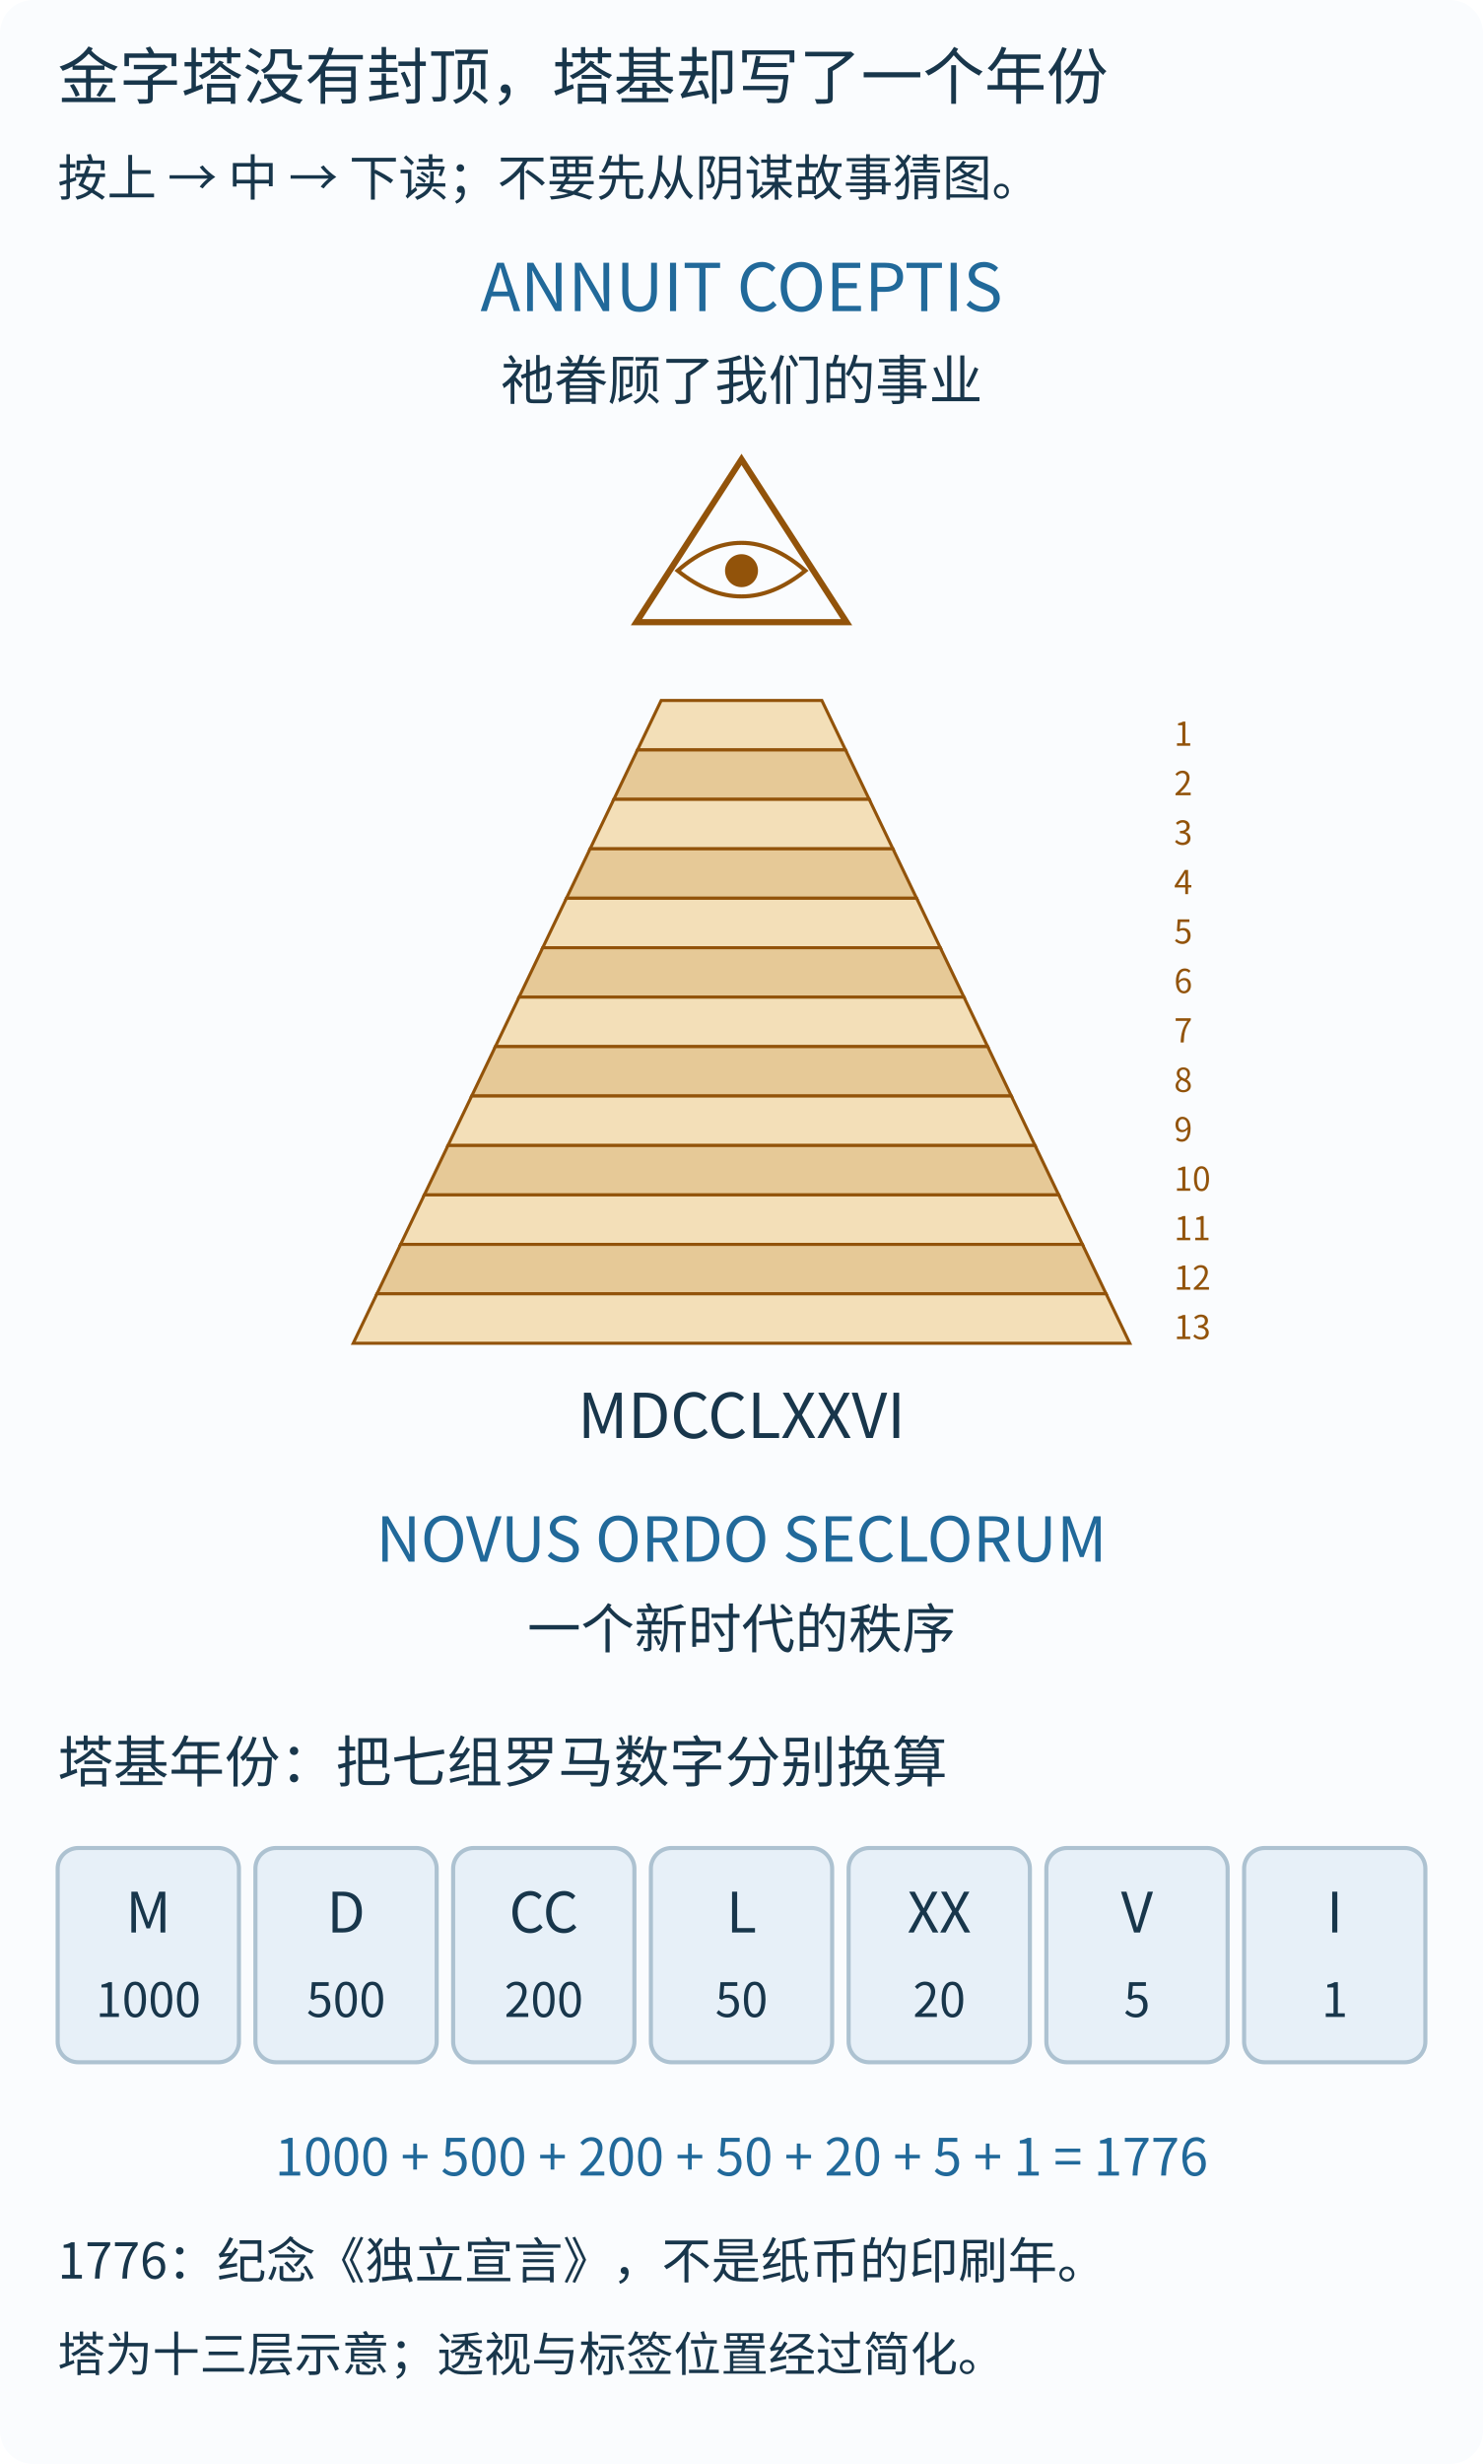
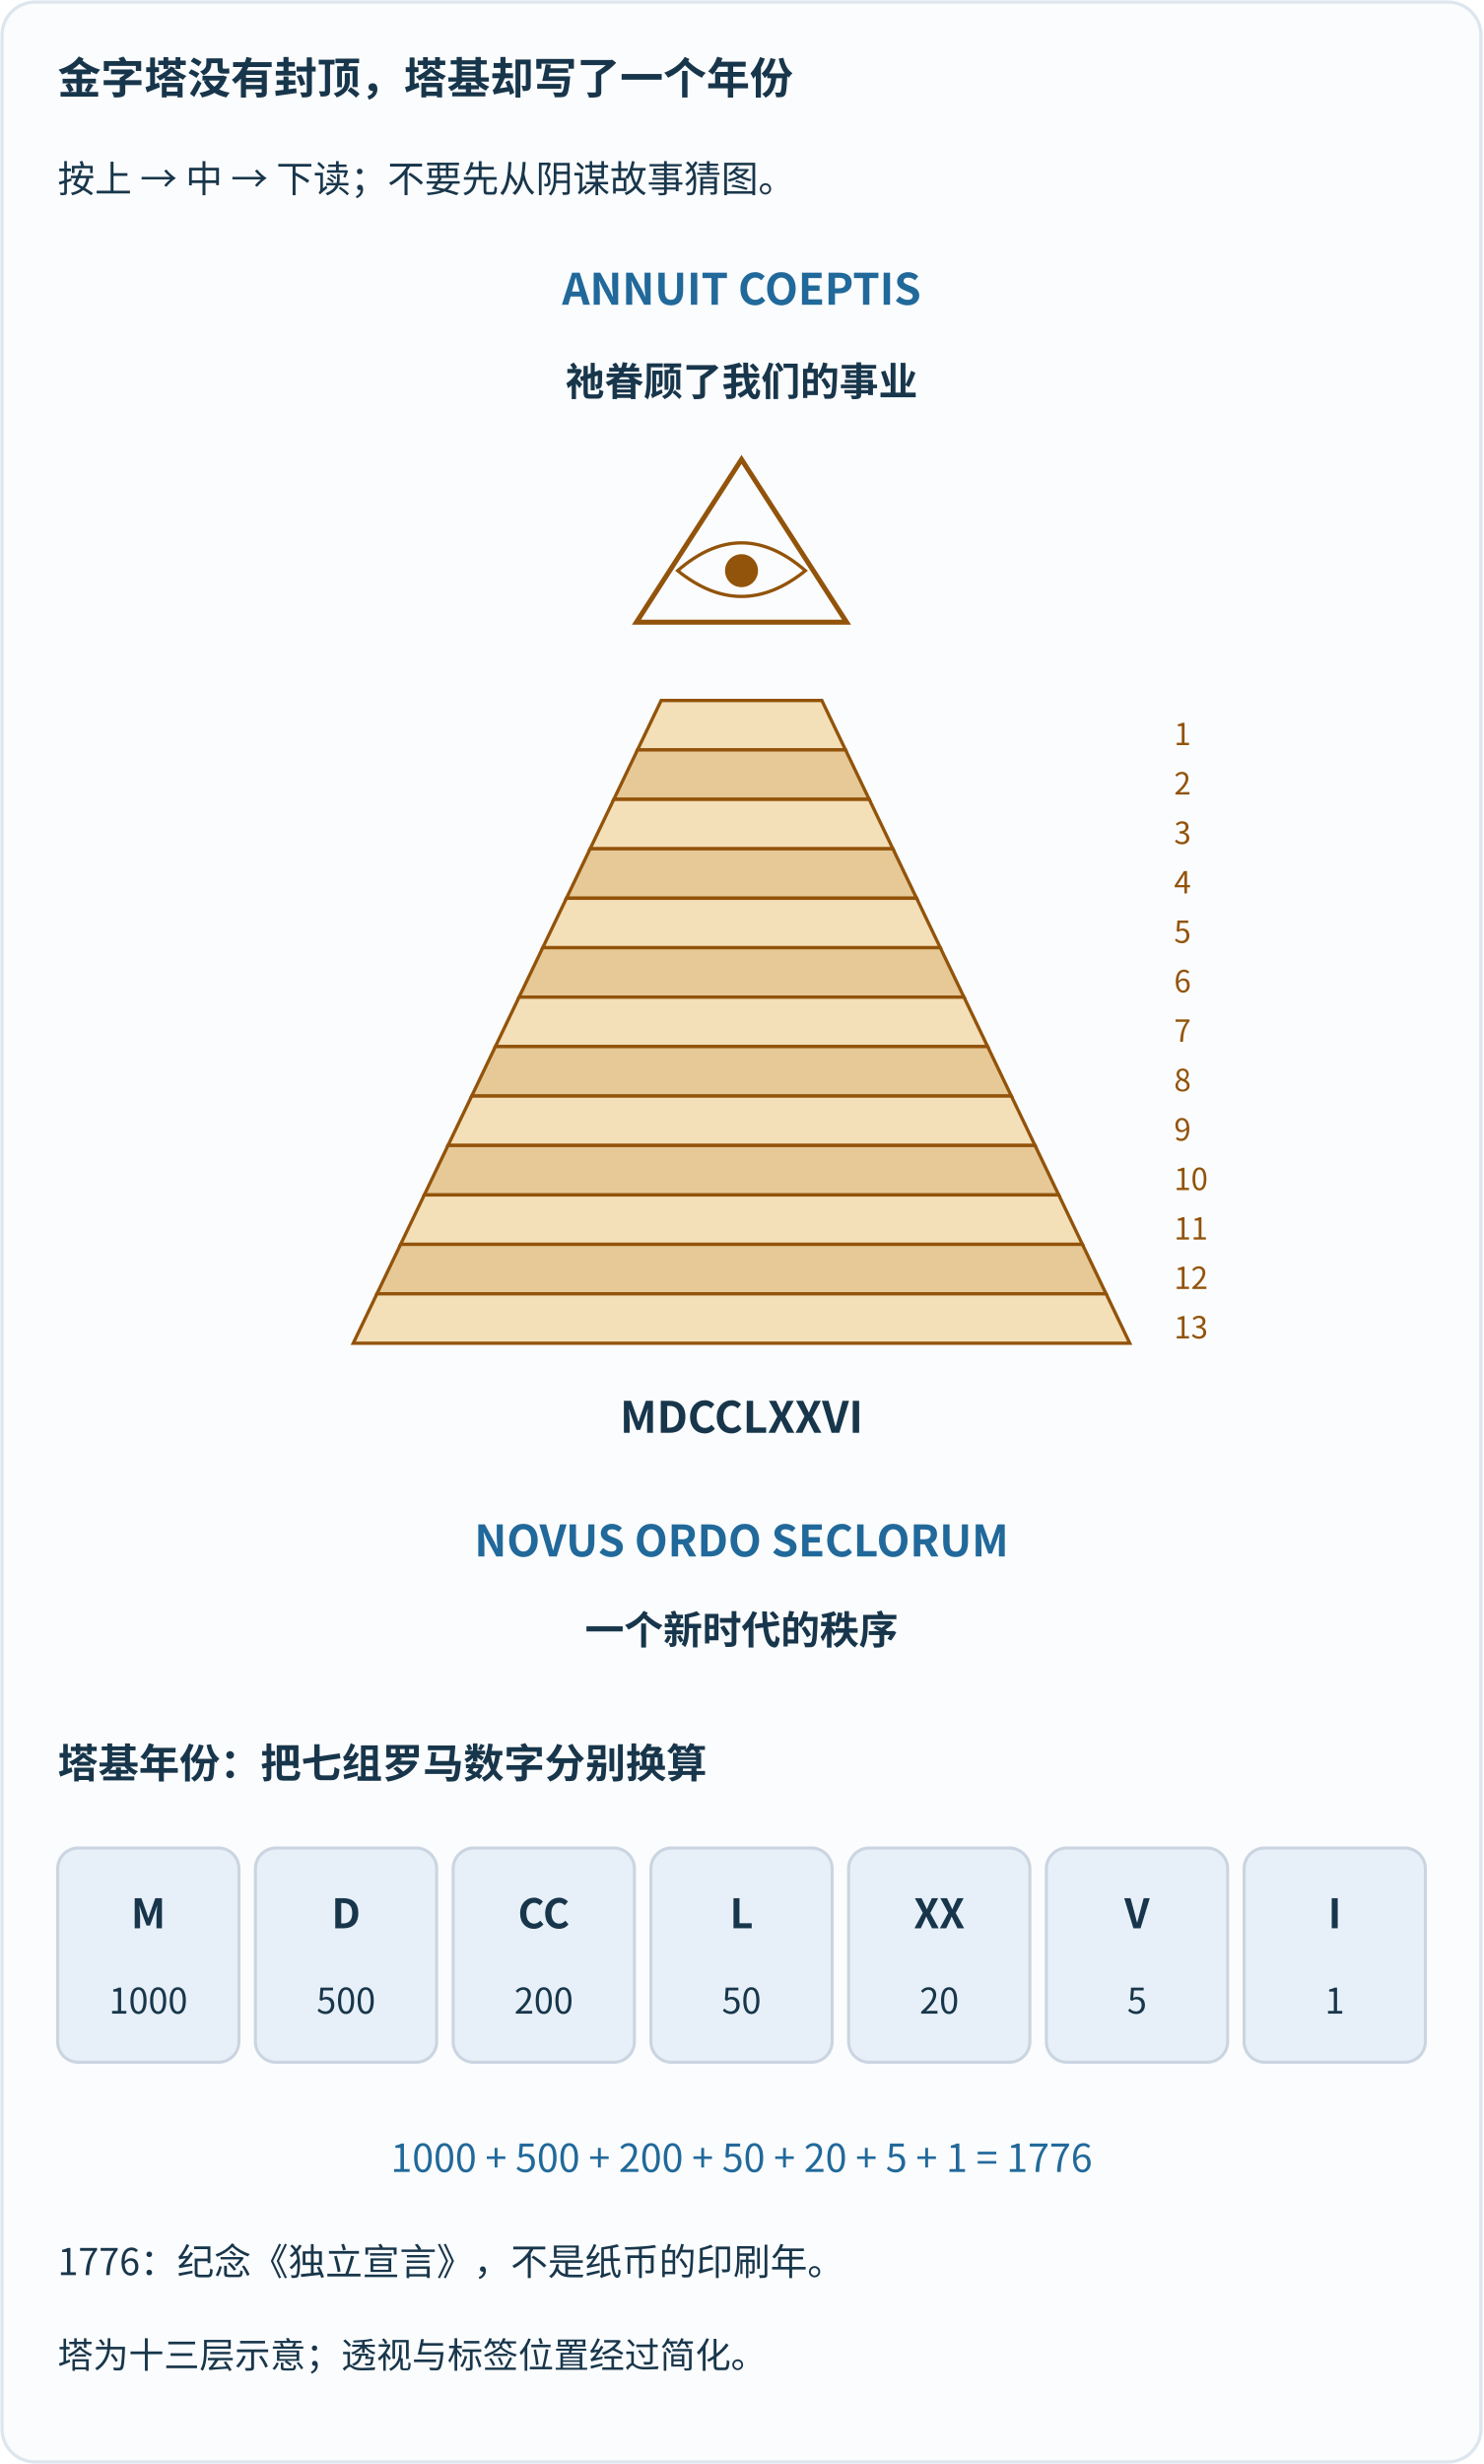
- <svg xmlns="http://www.w3.org/2000/svg" width="720" height="1196" viewBox="0 0 720 1196" role="img" aria-labelledby="title desc" lang="zh-CN">
-   <style>text{font-family:"Microsoft YaHei","Noto Sans CJK SC",sans-serif}</style>
-   <rect width="720" height="1196" rx="16" fill="#fafcfe" />
-   <text x="28" y="48" font-size="30" fill="#18364b" text-anchor="start">金字塔没有封顶，塔基却写了一个年份</text>
-   <text x="28" y="95" font-size="24" fill="#18364b" text-anchor="start">按上 → 中 → 下读；不要先从阴谋故事猜图。</text>
-   <text x="360" y="151" font-size="32" fill="#21699a" text-anchor="middle">ANNUIT COEPTIS</text>
-   <text x="360" y="194" font-size="26" fill="#18364b" text-anchor="middle">祂眷顾了我们的事业</text>
-   <path d="M360 223L309 302H411Z" stroke="#92530a" stroke-width="3" fill="none" />
-   <path d="M329 277Q360 250 391 277Q360 302 329 277Z" stroke="#92530a" stroke-width="2" fill="none" />
-   <circle cx="360" cy="277" r="8" fill="#92530a" />
-   <path d="M321.0 340H399.0L410.5 364H309.5Z" stroke="#92530a" stroke-width="1.5" fill="#f3dfb8" />
-   <text x="570" y="362" font-size="16" fill="#92530a" text-anchor="start">1</text>
-   <path d="M309.5 364H410.5L422.0 388H298.0Z" stroke="#92530a" stroke-width="1.5" fill="#e6c997" />
-   <text x="570" y="386" font-size="16" fill="#92530a" text-anchor="start">2</text>
-   <path d="M298.0 388H422.0L433.5 412H286.5Z" stroke="#92530a" stroke-width="1.5" fill="#f3dfb8" />
-   <text x="570" y="410" font-size="16" fill="#92530a" text-anchor="start">3</text>
-   <path d="M286.5 412H433.5L445.0 436H275.0Z" stroke="#92530a" stroke-width="1.5" fill="#e6c997" />
-   <text x="570" y="434" font-size="16" fill="#92530a" text-anchor="start">4</text>
-   <path d="M275.0 436H445.0L456.5 460H263.5Z" stroke="#92530a" stroke-width="1.5" fill="#f3dfb8" />
-   <text x="570" y="458" font-size="16" fill="#92530a" text-anchor="start">5</text>
-   <path d="M263.5 460H456.5L468.0 484H252.0Z" stroke="#92530a" stroke-width="1.5" fill="#e6c997" />
-   <text x="570" y="482" font-size="16" fill="#92530a" text-anchor="start">6</text>
-   <path d="M252.0 484H468.0L479.5 508H240.5Z" stroke="#92530a" stroke-width="1.5" fill="#f3dfb8" />
-   <text x="570" y="506" font-size="16" fill="#92530a" text-anchor="start">7</text>
-   <path d="M240.5 508H479.5L491.0 532H229.0Z" stroke="#92530a" stroke-width="1.5" fill="#e6c997" />
-   <text x="570" y="530" font-size="16" fill="#92530a" text-anchor="start">8</text>
-   <path d="M229.0 532H491.0L502.5 556H217.5Z" stroke="#92530a" stroke-width="1.5" fill="#f3dfb8" />
-   <text x="570" y="554" font-size="16" fill="#92530a" text-anchor="start">9</text>
-   <path d="M217.5 556H502.5L514.0 580H206.0Z" stroke="#92530a" stroke-width="1.5" fill="#e6c997" />
-   <text x="570" y="578" font-size="16" fill="#92530a" text-anchor="start">10</text>
-   <path d="M206.0 580H514.0L525.5 604H194.5Z" stroke="#92530a" stroke-width="1.5" fill="#f3dfb8" />
-   <text x="570" y="602" font-size="16" fill="#92530a" text-anchor="start">11</text>
-   <path d="M194.5 604H525.5L537.0 628H183.0Z" stroke="#92530a" stroke-width="1.5" fill="#e6c997" />
-   <text x="570" y="626" font-size="16" fill="#92530a" text-anchor="start">12</text>
-   <path d="M183.0 628H537.0L548.5 652H171.5Z" stroke="#92530a" stroke-width="1.5" fill="#f3dfb8" />
-   <text x="570" y="650" font-size="16" fill="#92530a" text-anchor="start">13</text>
-   <text x="360" y="698" font-size="30" fill="#18364b" text-anchor="middle">MDCCLXXVI</text>
-   <text x="360" y="758" font-size="30" fill="#21699a" text-anchor="middle">NOVUS ORDO SECLORUM</text>
-   <text x="360" y="800" font-size="26" fill="#18364b" text-anchor="middle">一个新时代的秩序</text>
-   <text x="28" y="865" font-size="27" fill="#18364b" text-anchor="start">塔基年份：把七组罗马数字分别换算</text>
-   <rect x="28" y="897" width="88" height="104" rx="10" fill="#e7f0f8" stroke="#adc2d1" stroke-width="2" />
-   <text x="72" y="938" font-size="27" fill="#18364b" text-anchor="middle">M</text>
-   <text x="72" y="979" font-size="23" fill="#18364b" text-anchor="middle">1000</text>
-   <rect x="124" y="897" width="88" height="104" rx="10" fill="#e7f0f8" stroke="#adc2d1" stroke-width="2" />
-   <text x="168" y="938" font-size="27" fill="#18364b" text-anchor="middle">D</text>
-   <text x="168" y="979" font-size="23" fill="#18364b" text-anchor="middle">500</text>
-   <rect x="220" y="897" width="88" height="104" rx="10" fill="#e7f0f8" stroke="#adc2d1" stroke-width="2" />
-   <text x="264" y="938" font-size="27" fill="#18364b" text-anchor="middle">CC</text>
-   <text x="264" y="979" font-size="23" fill="#18364b" text-anchor="middle">200</text>
-   <rect x="316" y="897" width="88" height="104" rx="10" fill="#e7f0f8" stroke="#adc2d1" stroke-width="2" />
-   <text x="360" y="938" font-size="27" fill="#18364b" text-anchor="middle">L</text>
-   <text x="360" y="979" font-size="23" fill="#18364b" text-anchor="middle">50</text>
-   <rect x="412" y="897" width="88" height="104" rx="10" fill="#e7f0f8" stroke="#adc2d1" stroke-width="2" />
-   <text x="456" y="938" font-size="27" fill="#18364b" text-anchor="middle">XX</text>
-   <text x="456" y="979" font-size="23" fill="#18364b" text-anchor="middle">20</text>
-   <rect x="508" y="897" width="88" height="104" rx="10" fill="#e7f0f8" stroke="#adc2d1" stroke-width="2" />
-   <text x="552" y="938" font-size="27" fill="#18364b" text-anchor="middle">V</text>
-   <text x="552" y="979" font-size="23" fill="#18364b" text-anchor="middle">5</text>
-   <rect x="604" y="897" width="88" height="104" rx="10" fill="#e7f0f8" stroke="#adc2d1" stroke-width="2" />
-   <text x="648" y="938" font-size="27" fill="#18364b" text-anchor="middle">I</text>
-   <text x="648" y="979" font-size="23" fill="#18364b" text-anchor="middle">1</text>
-   <text x="360" y="1056" font-size="25" fill="#21699a" text-anchor="middle">1000 + 500 + 200 + 50 + 20 + 5 + 1 = 1776</text>
-   <text x="28" y="1106" font-size="24" fill="#18364b" text-anchor="start">1776：纪念《独立宣言》，不是纸币的印刷年。</text>
-   <text x="28" y="1151" font-size="23" fill="#18364b" text-anchor="start">塔为十三层示意；透视与标签位置经过简化。</text>
+ <svg xmlns="http://www.w3.org/2000/svg" width="540" height="897" viewBox="0 0 540 897" role="img" aria-labelledby="title desc" lang="zh-CN">
+   <style>text{font-family:"PingFang SC","Hiragino Sans GB","Microsoft YaHei","Noto Sans CJK SC",sans-serif}</style>
+   <rect x="0.75" y="0.75" width="538.5" height="895.5" rx="12" fill="#fbfcfd" stroke="#dde6ee" stroke-width="1.2" />
+   <g transform="scale(0.75)">
+     <text x="28" y="45.48" font-size="21.0" fill="#18364b" text-anchor="start" font-weight="700">金字塔没有封顶，塔基却写了一个年份</text>
+     <text x="28" y="93.32" font-size="18.0" fill="#18364b" text-anchor="start">按上 → 中 → 下读；不要先从阴谋故事猜图。</text>
+     <text x="360" y="147.92" font-size="21.0" fill="#21699a" text-anchor="middle" font-weight="700">ANNUIT COEPTIS</text>
+     <text x="360" y="192.03" font-size="19.0" fill="#18364b" text-anchor="middle" font-weight="600">祂眷顾了我们的事业</text>
+     <path d="M360 223L309 302H411Z" stroke="#92530a" stroke-width="2.4" fill="none" />
+     <path d="M329 277Q360 250 391 277Q360 302 329 277Z" stroke="#92530a" stroke-width="1.6" fill="none" />
+     <circle cx="360" cy="277" r="8" fill="#92530a" />
+     <path d="M321.0 340H399.0L410.5 364H309.5Z" stroke="#92530a" stroke-width="1.6" fill="#f3dfb8" />
+     <text x="570" y="361.66" font-size="14.8" fill="#92530a" text-anchor="start">1</text>
+     <path d="M309.5 364H410.5L422.0 388H298.0Z" stroke="#92530a" stroke-width="1.6" fill="#e6c997" />
+     <text x="570" y="385.66" font-size="14.8" fill="#92530a" text-anchor="start">2</text>
+     <path d="M298.0 388H422.0L433.5 412H286.5Z" stroke="#92530a" stroke-width="1.6" fill="#f3dfb8" />
+     <text x="570" y="409.66" font-size="14.8" fill="#92530a" text-anchor="start">3</text>
+     <path d="M286.5 412H433.5L445.0 436H275.0Z" stroke="#92530a" stroke-width="1.6" fill="#e6c997" />
+     <text x="570" y="433.66" font-size="14.8" fill="#92530a" text-anchor="start">4</text>
+     <path d="M275.0 436H445.0L456.5 460H263.5Z" stroke="#92530a" stroke-width="1.6" fill="#f3dfb8" />
+     <text x="570" y="457.66" font-size="14.8" fill="#92530a" text-anchor="start">5</text>
+     <path d="M263.5 460H456.5L468.0 484H252.0Z" stroke="#92530a" stroke-width="1.6" fill="#e6c997" />
+     <text x="570" y="481.66" font-size="14.8" fill="#92530a" text-anchor="start">6</text>
+     <path d="M252.0 484H468.0L479.5 508H240.5Z" stroke="#92530a" stroke-width="1.6" fill="#f3dfb8" />
+     <text x="570" y="505.66" font-size="14.8" fill="#92530a" text-anchor="start">7</text>
+     <path d="M240.5 508H479.5L491.0 532H229.0Z" stroke="#92530a" stroke-width="1.6" fill="#e6c997" />
+     <text x="570" y="529.66" font-size="14.8" fill="#92530a" text-anchor="start">8</text>
+     <path d="M229.0 532H491.0L502.5 556H217.5Z" stroke="#92530a" stroke-width="1.6" fill="#f3dfb8" />
+     <text x="570" y="553.66" font-size="14.8" fill="#92530a" text-anchor="start">9</text>
+     <path d="M217.5 556H502.5L514.0 580H206.0Z" stroke="#92530a" stroke-width="1.6" fill="#e6c997" />
+     <text x="570" y="577.66" font-size="14.8" fill="#92530a" text-anchor="start">10</text>
+     <path d="M206.0 580H514.0L525.5 604H194.5Z" stroke="#92530a" stroke-width="1.6" fill="#f3dfb8" />
+     <text x="570" y="601.66" font-size="14.8" fill="#92530a" text-anchor="start">11</text>
+     <path d="M194.5 604H525.5L537.0 628H183.0Z" stroke="#92530a" stroke-width="1.6" fill="#e6c997" />
+     <text x="570" y="625.66" font-size="14.8" fill="#92530a" text-anchor="start">12</text>
+     <path d="M183.0 628H537.0L548.5 652H171.5Z" stroke="#92530a" stroke-width="1.6" fill="#f3dfb8" />
+     <text x="570" y="649.66" font-size="14.8" fill="#92530a" text-anchor="start">13</text>
+     <text x="360" y="695.48" font-size="21.0" fill="#18364b" text-anchor="middle" font-weight="700">MDCCLXXVI</text>
+     <text x="360" y="755.48" font-size="21.0" fill="#21699a" text-anchor="middle" font-weight="700">NOVUS ORDO SECLORUM</text>
+     <text x="360" y="798.03" font-size="19.0" fill="#18364b" text-anchor="middle" font-weight="600">一个新时代的秩序</text>
+     <text x="28" y="862.96" font-size="19.7" fill="#18364b" text-anchor="start" font-weight="600">塔基年份：把七组罗马数字分别换算</text>
+     <rect x="28" y="897" width="88" height="104" rx="10" fill="#e7f0f8" stroke="#cbd5e1" stroke-width="1.5" />
+     <text x="72" y="935.96" font-size="19.7" fill="#18364b" text-anchor="middle" font-weight="600">M</text>
+     <text x="72" y="977.39" font-size="17.2" fill="#18364b" text-anchor="middle">1000</text>
+     <rect x="124" y="897" width="88" height="104" rx="10" fill="#e7f0f8" stroke="#cbd5e1" stroke-width="1.5" />
+     <text x="168" y="935.96" font-size="19.7" fill="#18364b" text-anchor="middle" font-weight="600">D</text>
+     <text x="168" y="977.39" font-size="17.2" fill="#18364b" text-anchor="middle">500</text>
+     <rect x="220" y="897" width="88" height="104" rx="10" fill="#e7f0f8" stroke="#cbd5e1" stroke-width="1.5" />
+     <text x="264" y="935.96" font-size="19.7" fill="#18364b" text-anchor="middle" font-weight="600">CC</text>
+     <text x="264" y="977.39" font-size="17.2" fill="#18364b" text-anchor="middle">200</text>
+     <rect x="316" y="897" width="88" height="104" rx="10" fill="#e7f0f8" stroke="#cbd5e1" stroke-width="1.5" />
+     <text x="360" y="935.96" font-size="19.7" fill="#18364b" text-anchor="middle" font-weight="600">L</text>
+     <text x="360" y="977.39" font-size="17.2" fill="#18364b" text-anchor="middle">50</text>
+     <rect x="412" y="897" width="88" height="104" rx="10" fill="#e7f0f8" stroke="#cbd5e1" stroke-width="1.5" />
+     <text x="456" y="935.96" font-size="19.7" fill="#18364b" text-anchor="middle" font-weight="600">XX</text>
+     <text x="456" y="977.39" font-size="17.2" fill="#18364b" text-anchor="middle">20</text>
+     <rect x="508" y="897" width="88" height="104" rx="10" fill="#e7f0f8" stroke="#cbd5e1" stroke-width="1.5" />
+     <text x="552" y="935.96" font-size="19.7" fill="#18364b" text-anchor="middle" font-weight="600">V</text>
+     <text x="552" y="977.39" font-size="17.2" fill="#18364b" text-anchor="middle">5</text>
+     <rect x="604" y="897" width="88" height="104" rx="10" fill="#e7f0f8" stroke="#cbd5e1" stroke-width="1.5" />
+     <text x="648" y="935.96" font-size="19.7" fill="#18364b" text-anchor="middle" font-weight="600">I</text>
+     <text x="648" y="977.39" font-size="17.2" fill="#18364b" text-anchor="middle">1</text>
+     <text x="360" y="1054.25" font-size="18.8" fill="#21699a" text-anchor="middle">1000 + 500 + 200 + 50 + 20 + 5 + 1 = 1776</text>
+     <text x="28" y="1104.32" font-size="18.0" fill="#18364b" text-anchor="start">1776：纪念《独立宣言》，不是纸币的印刷年。</text>
+     <text x="28" y="1149.39" font-size="17.2" fill="#18364b" text-anchor="start">塔为十三层示意；透视与标签位置经过简化。</text>
+   </g>
</svg>
